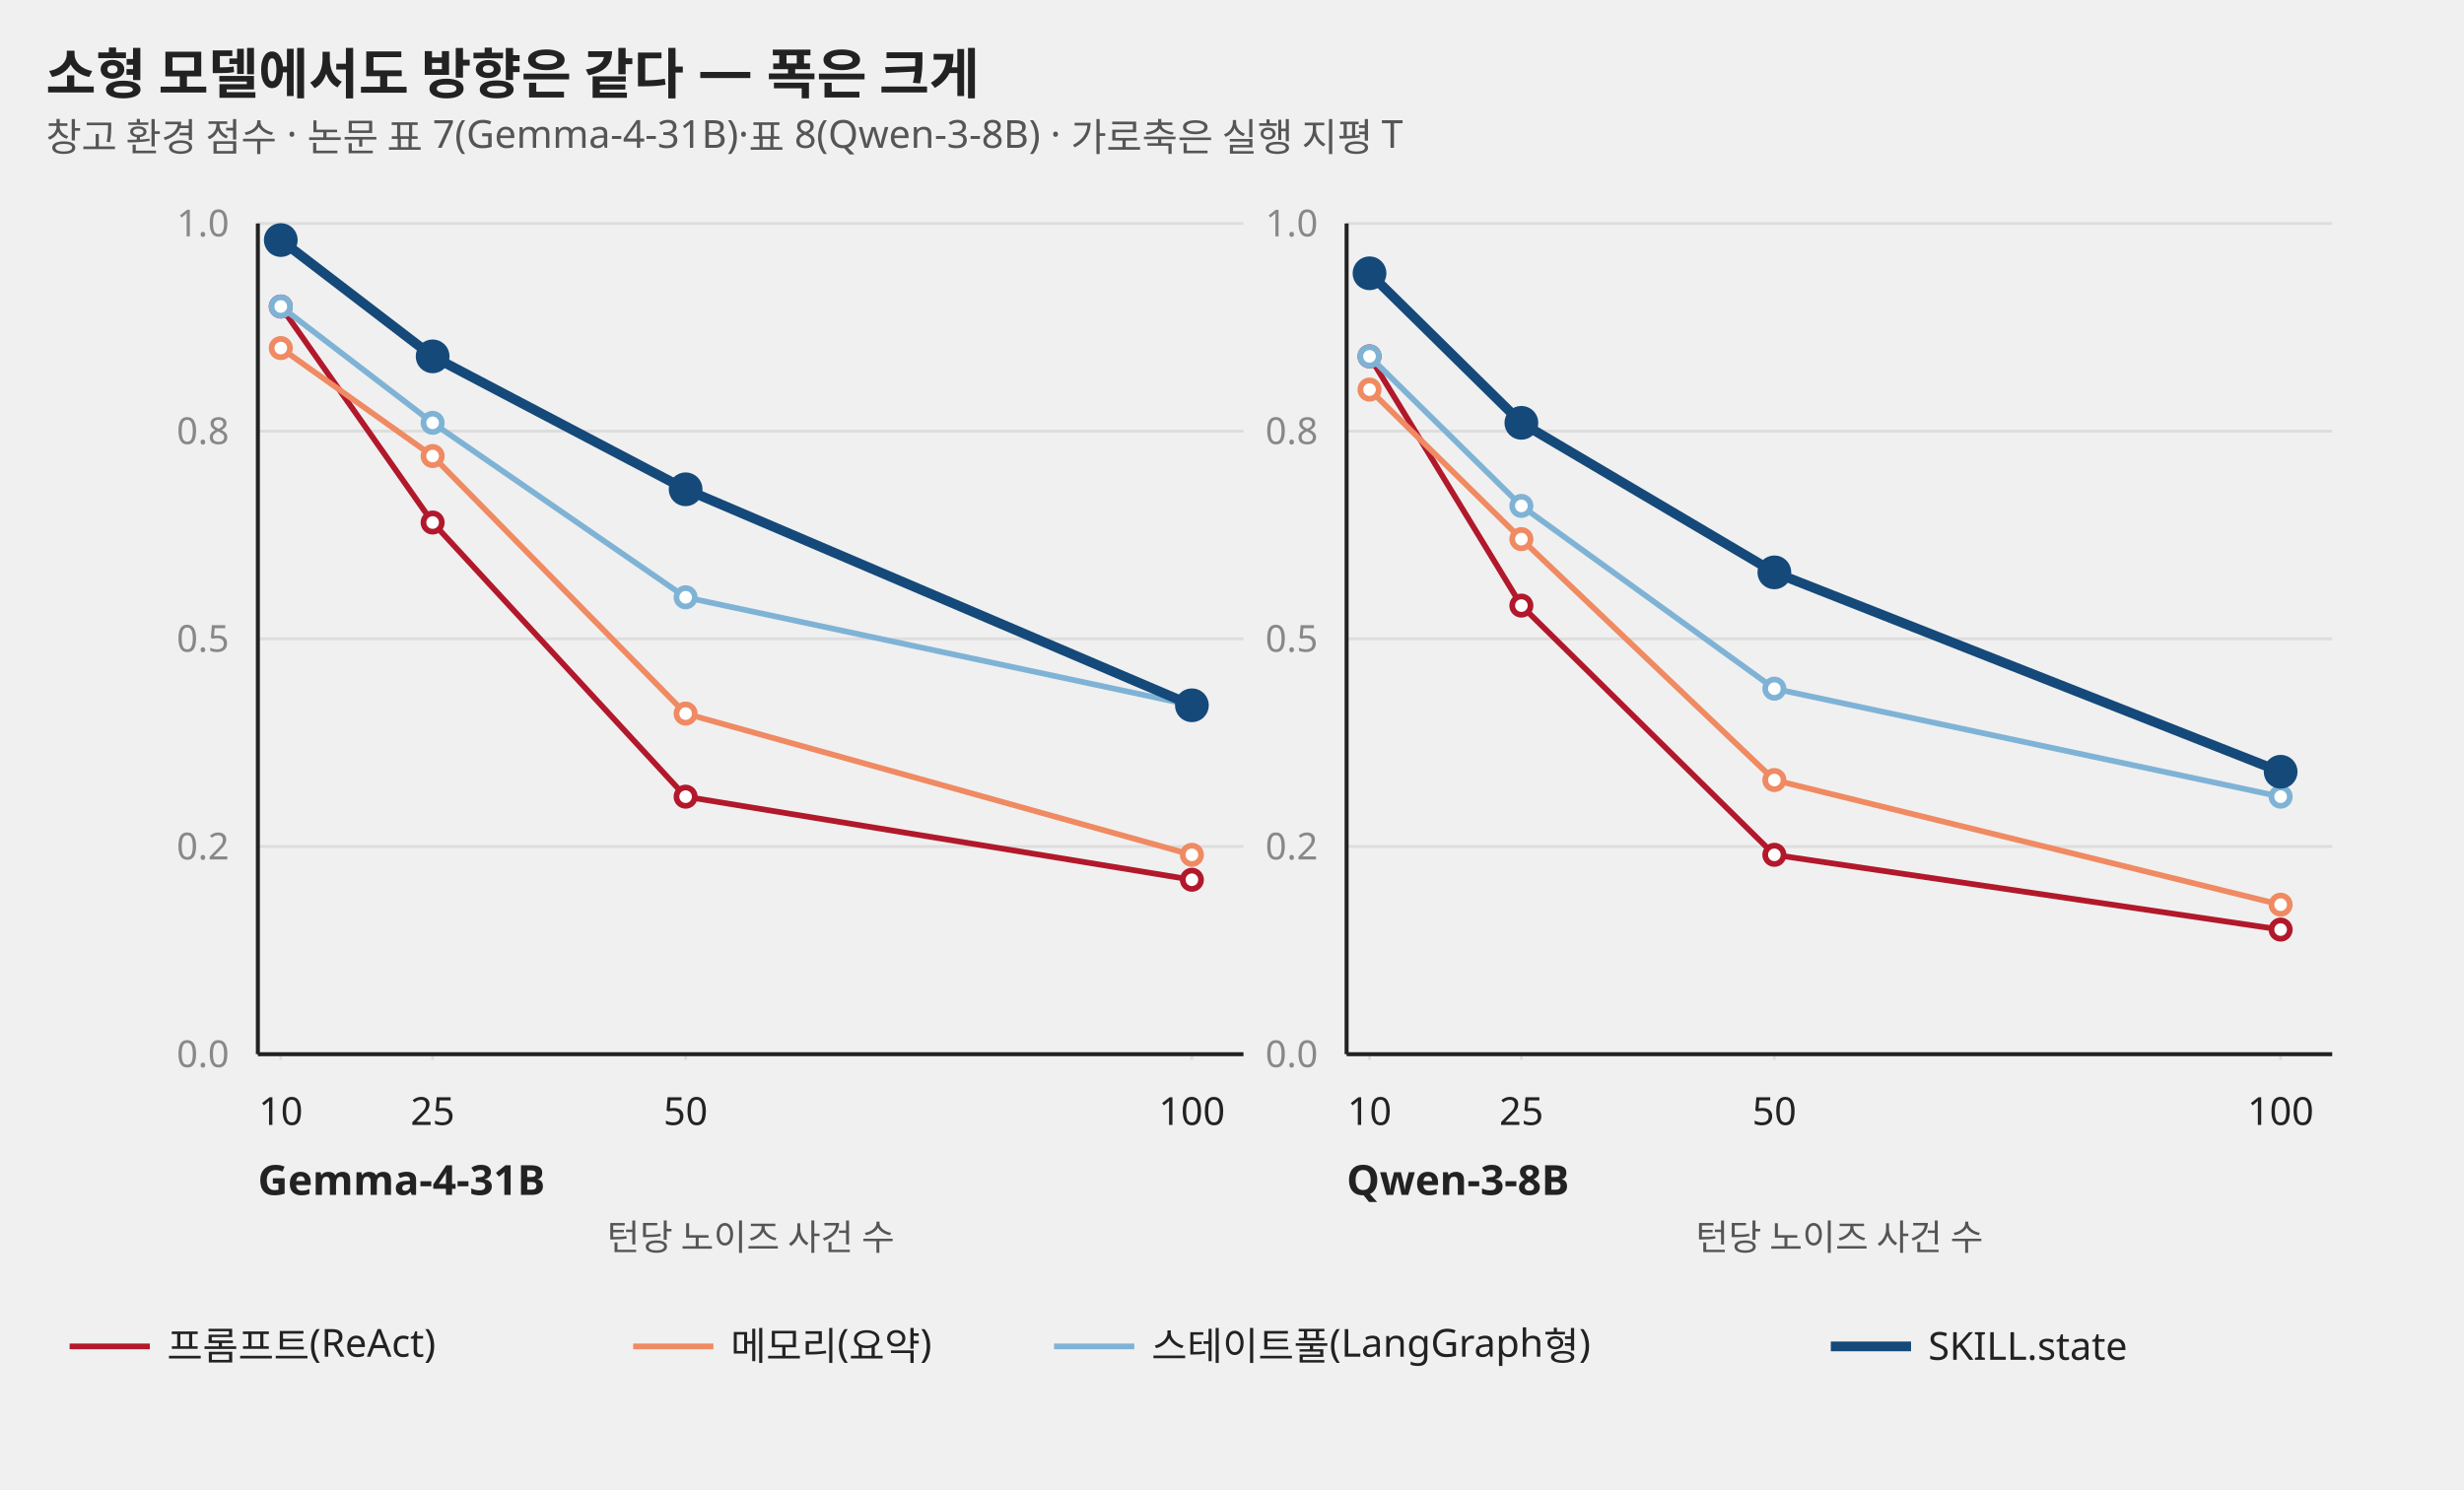
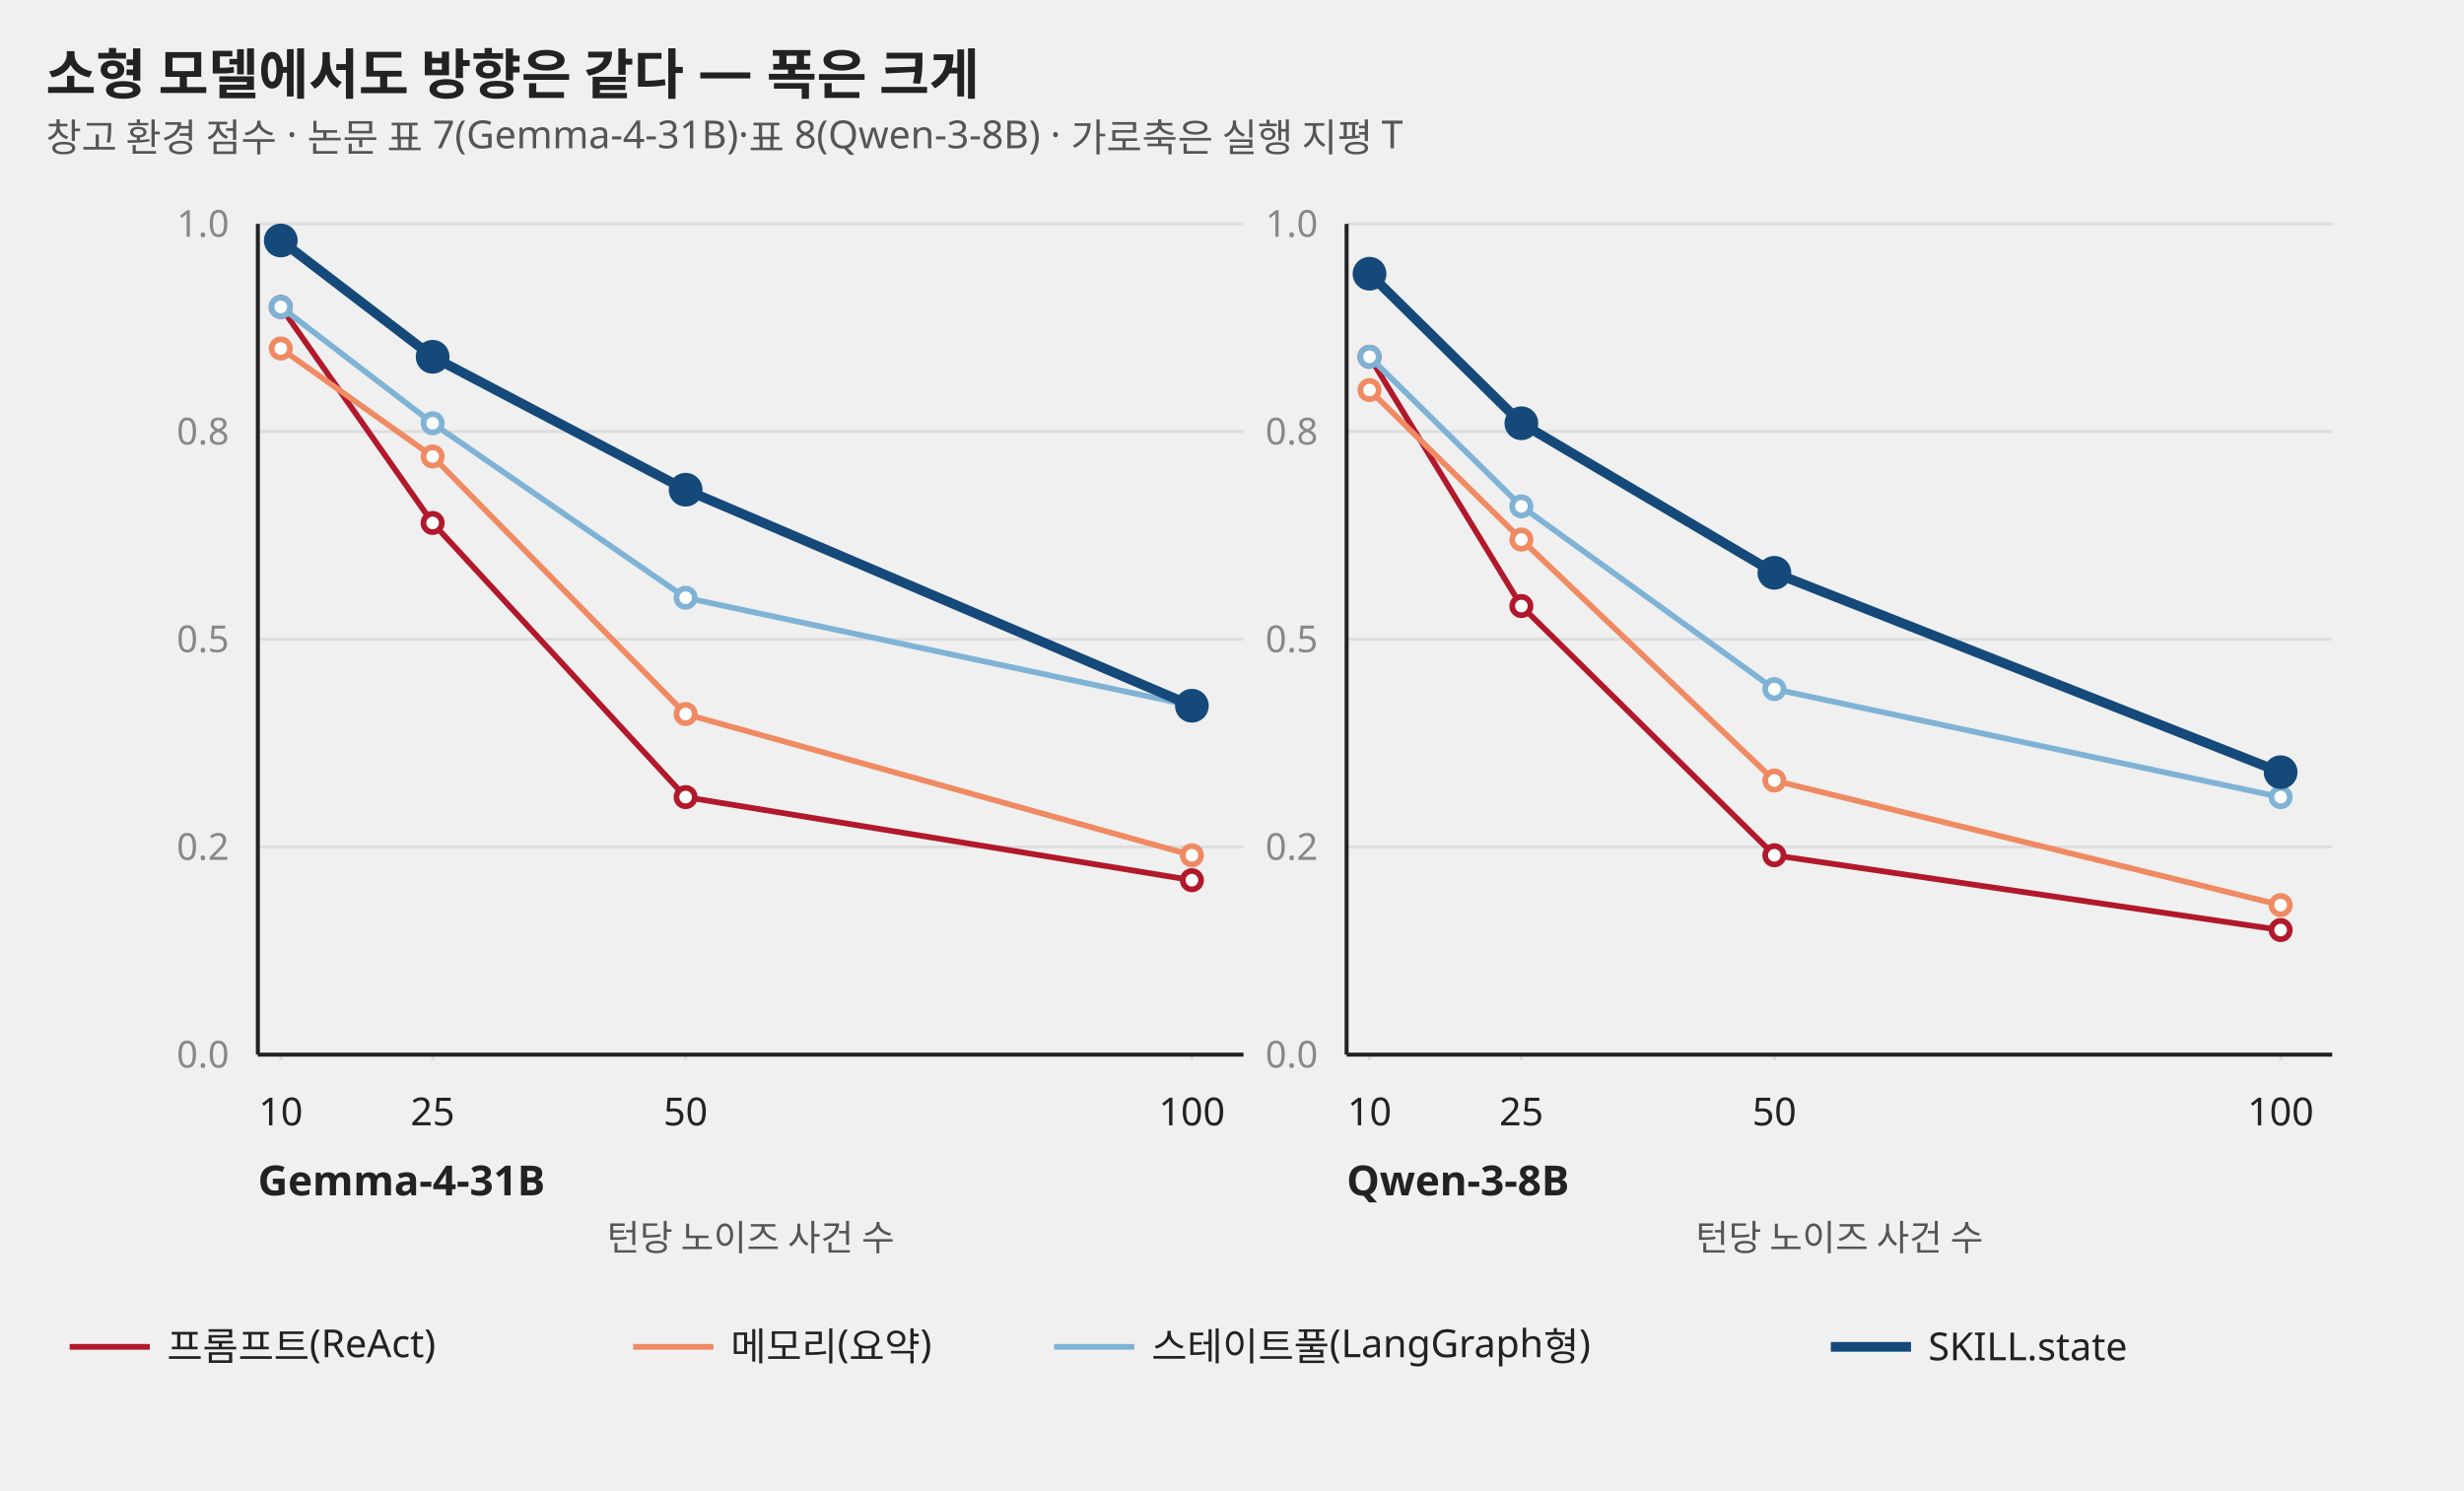
- <svg xmlns="http://www.w3.org/2000/svg" viewBox="0 0 860 520" width="860" height="520" style="background:#ffffff">
+ <svg xmlns="http://www.w3.org/2000/svg" viewBox="0 0 860 520" width="600" height="363" style="background:#ffffff">
  <text x="16.0" y="26.0" font-family="NanumSquare_ac, NanumGothic, sans-serif" font-size="19" fill="#222222" text-anchor="start" dominant-baseline="middle" font-weight="bold">소형 모델에서도 방향은 같다 — 폭은 크게</text>
  <text x="16.0" y="48.0" font-family="NanumSquare_ac, NanumGothic, sans-serif" font-size="13.5" fill="#555555" text-anchor="start" dominant-baseline="middle">창고 환경 점수 · 논문 표 7(Gemma-4-31B)·표 8(Qwen-3-8B) · 가로축은 실행 지평 T</text>
  <line x1="90" y1="368.0" x2="434" y2="368.0" stroke="#dddddd" stroke-width="1" />
  <text x="80.0" y="368.0" font-family="NanumSquare_ac, NanumGothic, sans-serif" font-size="13" fill="#888888" text-anchor="end" dominant-baseline="middle">0.0</text>
  <line x1="90" y1="295.5" x2="434" y2="295.5" stroke="#dddddd" stroke-width="1" />
  <text x="80.0" y="295.5" font-family="NanumSquare_ac, NanumGothic, sans-serif" font-size="13" fill="#888888" text-anchor="end" dominant-baseline="middle">0.2</text>
  <line x1="90" y1="223.0" x2="434" y2="223.0" stroke="#dddddd" stroke-width="1" />
  <text x="80.0" y="223.0" font-family="NanumSquare_ac, NanumGothic, sans-serif" font-size="13" fill="#888888" text-anchor="end" dominant-baseline="middle">0.5</text>
  <line x1="90" y1="150.5" x2="434" y2="150.5" stroke="#dddddd" stroke-width="1" />
  <text x="80.0" y="150.5" font-family="NanumSquare_ac, NanumGothic, sans-serif" font-size="13" fill="#888888" text-anchor="end" dominant-baseline="middle">0.8</text>
  <line x1="90" y1="78.0" x2="434" y2="78.0" stroke="#dddddd" stroke-width="1" />
  <text x="80.0" y="78.0" font-family="NanumSquare_ac, NanumGothic, sans-serif" font-size="13" fill="#888888" text-anchor="end" dominant-baseline="middle">1.0</text>
  <line x1="98.0" y1="368" x2="98.0" y2="372" stroke="#dddddd" stroke-width="1" stroke-dasharray="2,3" />
  <text x="98.0" y="388.0" font-family="NanumSquare_ac, NanumGothic, sans-serif" font-size="13.5" fill="#222222" text-anchor="middle" dominant-baseline="middle">10</text>
  <line x1="151.0" y1="368" x2="151.0" y2="372" stroke="#dddddd" stroke-width="1" stroke-dasharray="2,3" />
  <text x="151.0" y="388.0" font-family="NanumSquare_ac, NanumGothic, sans-serif" font-size="13.5" fill="#222222" text-anchor="middle" dominant-baseline="middle">25</text>
  <line x1="239.3" y1="368" x2="239.3" y2="372" stroke="#dddddd" stroke-width="1" stroke-dasharray="2,3" />
  <text x="239.3" y="388.0" font-family="NanumSquare_ac, NanumGothic, sans-serif" font-size="13.5" fill="#222222" text-anchor="middle" dominant-baseline="middle">50</text>
  <line x1="416.0" y1="368" x2="416.0" y2="372" stroke="#dddddd" stroke-width="1" stroke-dasharray="2,3" />
  <text x="416.0" y="388.0" font-family="NanumSquare_ac, NanumGothic, sans-serif" font-size="13.5" fill="#222222" text-anchor="middle" dominant-baseline="middle">100</text>
  <line x1="90" y1="78" x2="90" y2="368" stroke="#222222" stroke-width="1.4" />
  <line x1="90" y1="368" x2="434" y2="368" stroke="#222222" stroke-width="1.4" />
  <text x="90.0" y="412.0" font-family="NanumSquare_ac, NanumGothic, sans-serif" font-size="14.5" fill="#222222" text-anchor="start" dominant-baseline="middle" font-weight="bold">Gemma-4-31B</text>
  <text x="262.0" y="432.0" font-family="NanumSquare_ac, NanumGothic, sans-serif" font-size="12.5" fill="#555555" text-anchor="middle" dominant-baseline="middle">턴당 노이즈 사건 수</text>
  <polyline points="98.0,107.0 151.0,182.4 239.3,278.1 416.0,307.1" fill="none" stroke="#b2182b" stroke-width="2.0" stroke-linejoin="round" stroke-linecap="round" />
  <circle cx="98.0" cy="107.0" r="3.2" fill="#ffffff" stroke="#b2182b" stroke-width="2.0" />
  <circle cx="151.0" cy="182.4" r="3.2" fill="#ffffff" stroke="#b2182b" stroke-width="2.0" />
  <circle cx="239.3" cy="278.1" r="3.2" fill="#ffffff" stroke="#b2182b" stroke-width="2.0" />
  <circle cx="416.0" cy="307.1" r="3.2" fill="#ffffff" stroke="#b2182b" stroke-width="2.0" />
  <polyline points="98.0,121.5 151.0,159.2 239.3,249.1 416.0,298.4" fill="none" stroke="#ef8a62" stroke-width="2.0" stroke-linejoin="round" stroke-linecap="round" />
  <circle cx="98.0" cy="121.5" r="3.2" fill="#ffffff" stroke="#ef8a62" stroke-width="2.0" />
  <circle cx="151.0" cy="159.2" r="3.2" fill="#ffffff" stroke="#ef8a62" stroke-width="2.0" />
  <circle cx="239.3" cy="249.1" r="3.2" fill="#ffffff" stroke="#ef8a62" stroke-width="2.0" />
  <circle cx="416.0" cy="298.4" r="3.2" fill="#ffffff" stroke="#ef8a62" stroke-width="2.0" />
  <polyline points="98.0,107.0 151.0,147.6 239.3,208.5 416.0,246.2" fill="none" stroke="#7fb3d5" stroke-width="2.0" stroke-linejoin="round" stroke-linecap="round" />
  <circle cx="98.0" cy="107.0" r="3.2" fill="#ffffff" stroke="#7fb3d5" stroke-width="2.0" />
  <circle cx="151.0" cy="147.6" r="3.2" fill="#ffffff" stroke="#7fb3d5" stroke-width="2.0" />
  <circle cx="239.3" cy="208.5" r="3.2" fill="#ffffff" stroke="#7fb3d5" stroke-width="2.0" />
  <circle cx="416.0" cy="246.2" r="3.2" fill="#ffffff" stroke="#7fb3d5" stroke-width="2.0" />
  <polyline points="98.0,83.8 151.0,124.4 239.3,170.8 416.0,246.2" fill="none" stroke="#14497a" stroke-width="3.4" stroke-linejoin="round" stroke-linecap="round" />
  <circle cx="98.0" cy="83.8" r="4.2" fill="#14497a" stroke="#14497a" stroke-width="3.4" />
  <circle cx="151.0" cy="124.4" r="4.2" fill="#14497a" stroke="#14497a" stroke-width="3.4" />
  <circle cx="239.3" cy="170.8" r="4.2" fill="#14497a" stroke="#14497a" stroke-width="3.4" />
  <circle cx="416.0" cy="246.2" r="4.2" fill="#14497a" stroke="#14497a" stroke-width="3.4" />
  <line x1="470" y1="368.0" x2="814" y2="368.0" stroke="#dddddd" stroke-width="1" />
  <text x="460.0" y="368.0" font-family="NanumSquare_ac, NanumGothic, sans-serif" font-size="13" fill="#888888" text-anchor="end" dominant-baseline="middle">0.0</text>
  <line x1="470" y1="295.5" x2="814" y2="295.5" stroke="#dddddd" stroke-width="1" />
  <text x="460.0" y="295.5" font-family="NanumSquare_ac, NanumGothic, sans-serif" font-size="13" fill="#888888" text-anchor="end" dominant-baseline="middle">0.2</text>
  <line x1="470" y1="223.0" x2="814" y2="223.0" stroke="#dddddd" stroke-width="1" />
  <text x="460.0" y="223.0" font-family="NanumSquare_ac, NanumGothic, sans-serif" font-size="13" fill="#888888" text-anchor="end" dominant-baseline="middle">0.5</text>
  <line x1="470" y1="150.5" x2="814" y2="150.5" stroke="#dddddd" stroke-width="1" />
  <text x="460.0" y="150.5" font-family="NanumSquare_ac, NanumGothic, sans-serif" font-size="13" fill="#888888" text-anchor="end" dominant-baseline="middle">0.8</text>
  <line x1="470" y1="78.0" x2="814" y2="78.0" stroke="#dddddd" stroke-width="1" />
  <text x="460.0" y="78.0" font-family="NanumSquare_ac, NanumGothic, sans-serif" font-size="13" fill="#888888" text-anchor="end" dominant-baseline="middle">1.0</text>
  <line x1="478.0" y1="368" x2="478.0" y2="372" stroke="#dddddd" stroke-width="1" stroke-dasharray="2,3" />
  <text x="478.0" y="388.0" font-family="NanumSquare_ac, NanumGothic, sans-serif" font-size="13.5" fill="#222222" text-anchor="middle" dominant-baseline="middle">10</text>
  <line x1="531.0" y1="368" x2="531.0" y2="372" stroke="#dddddd" stroke-width="1" stroke-dasharray="2,3" />
  <text x="531.0" y="388.0" font-family="NanumSquare_ac, NanumGothic, sans-serif" font-size="13.5" fill="#222222" text-anchor="middle" dominant-baseline="middle">25</text>
  <line x1="619.3" y1="368" x2="619.3" y2="372" stroke="#dddddd" stroke-width="1" stroke-dasharray="2,3" />
  <text x="619.3" y="388.0" font-family="NanumSquare_ac, NanumGothic, sans-serif" font-size="13.5" fill="#222222" text-anchor="middle" dominant-baseline="middle">50</text>
  <line x1="796.0" y1="368" x2="796.0" y2="372" stroke="#dddddd" stroke-width="1" stroke-dasharray="2,3" />
  <text x="796.0" y="388.0" font-family="NanumSquare_ac, NanumGothic, sans-serif" font-size="13.5" fill="#222222" text-anchor="middle" dominant-baseline="middle">100</text>
  <line x1="470" y1="78" x2="470" y2="368" stroke="#222222" stroke-width="1.4" />
  <line x1="470" y1="368" x2="814" y2="368" stroke="#222222" stroke-width="1.4" />
  <text x="470.0" y="412.0" font-family="NanumSquare_ac, NanumGothic, sans-serif" font-size="14.5" fill="#222222" text-anchor="start" dominant-baseline="middle" font-weight="bold">Qwen-3-8B</text>
  <text x="642.0" y="432.0" font-family="NanumSquare_ac, NanumGothic, sans-serif" font-size="12.5" fill="#555555" text-anchor="middle" dominant-baseline="middle">턴당 노이즈 사건 수</text>
  <polyline points="478.0,124.4 531.0,211.4 619.3,298.4 796.0,324.5" fill="none" stroke="#b2182b" stroke-width="2.0" stroke-linejoin="round" stroke-linecap="round" />
  <circle cx="478.0" cy="124.4" r="3.2" fill="#ffffff" stroke="#b2182b" stroke-width="2.0" />
  <circle cx="531.0" cy="211.4" r="3.2" fill="#ffffff" stroke="#b2182b" stroke-width="2.0" />
  <circle cx="619.3" cy="298.4" r="3.2" fill="#ffffff" stroke="#b2182b" stroke-width="2.0" />
  <circle cx="796.0" cy="324.5" r="3.2" fill="#ffffff" stroke="#b2182b" stroke-width="2.0" />
  <polyline points="478.0,136.0 531.0,188.2 619.3,272.3 796.0,315.8" fill="none" stroke="#ef8a62" stroke-width="2.0" stroke-linejoin="round" stroke-linecap="round" />
  <circle cx="478.0" cy="136.0" r="3.2" fill="#ffffff" stroke="#ef8a62" stroke-width="2.0" />
  <circle cx="531.0" cy="188.2" r="3.2" fill="#ffffff" stroke="#ef8a62" stroke-width="2.0" />
  <circle cx="619.3" cy="272.3" r="3.2" fill="#ffffff" stroke="#ef8a62" stroke-width="2.0" />
  <circle cx="796.0" cy="315.8" r="3.2" fill="#ffffff" stroke="#ef8a62" stroke-width="2.0" />
  <polyline points="478.0,124.4 531.0,176.6 619.3,240.4 796.0,278.1" fill="none" stroke="#7fb3d5" stroke-width="2.0" stroke-linejoin="round" stroke-linecap="round" />
  <circle cx="478.0" cy="124.4" r="3.2" fill="#ffffff" stroke="#7fb3d5" stroke-width="2.0" />
  <circle cx="531.0" cy="176.6" r="3.2" fill="#ffffff" stroke="#7fb3d5" stroke-width="2.0" />
  <circle cx="619.3" cy="240.4" r="3.2" fill="#ffffff" stroke="#7fb3d5" stroke-width="2.0" />
  <circle cx="796.0" cy="278.1" r="3.2" fill="#ffffff" stroke="#7fb3d5" stroke-width="2.0" />
  <polyline points="478.0,95.4 531.0,147.6 619.3,199.8 796.0,269.4" fill="none" stroke="#14497a" stroke-width="3.4" stroke-linejoin="round" stroke-linecap="round" />
  <circle cx="478.0" cy="95.4" r="4.2" fill="#14497a" stroke="#14497a" stroke-width="3.4" />
  <circle cx="531.0" cy="147.6" r="4.2" fill="#14497a" stroke="#14497a" stroke-width="3.4" />
  <circle cx="619.3" cy="199.8" r="4.2" fill="#14497a" stroke="#14497a" stroke-width="3.4" />
  <circle cx="796.0" cy="269.4" r="4.2" fill="#14497a" stroke="#14497a" stroke-width="3.4" />
  <line x1="24.3" y1="470" x2="52.3" y2="470" stroke="#b2182b" stroke-width="2.0" />
  <text x="58.3" y="470.0" font-family="NanumSquare_ac, NanumGothic, sans-serif" font-size="13.5" fill="#222222" text-anchor="start" dominant-baseline="middle">프롬프트(ReAct)</text>
  <line x1="221.0" y1="470" x2="249.0" y2="470" stroke="#ef8a62" stroke-width="2.0" />
  <text x="255.0" y="470.0" font-family="NanumSquare_ac, NanumGothic, sans-serif" font-size="13.5" fill="#222222" text-anchor="start" dominant-baseline="middle">메모리(요약)</text>
  <line x1="367.9" y1="470" x2="395.9" y2="470" stroke="#7fb3d5" stroke-width="2.0" />
  <text x="401.9" y="470.0" font-family="NanumSquare_ac, NanumGothic, sans-serif" font-size="13.5" fill="#222222" text-anchor="start" dominant-baseline="middle">스테이트풀(LangGraph형)</text>
  <line x1="639.0" y1="470" x2="667.0" y2="470" stroke="#14497a" stroke-width="3.4" />
  <text x="673.0" y="470.0" font-family="NanumSquare_ac, NanumGothic, sans-serif" font-size="13.5" fill="#222222" text-anchor="start" dominant-baseline="middle">SKILL.state</text>
</svg>
